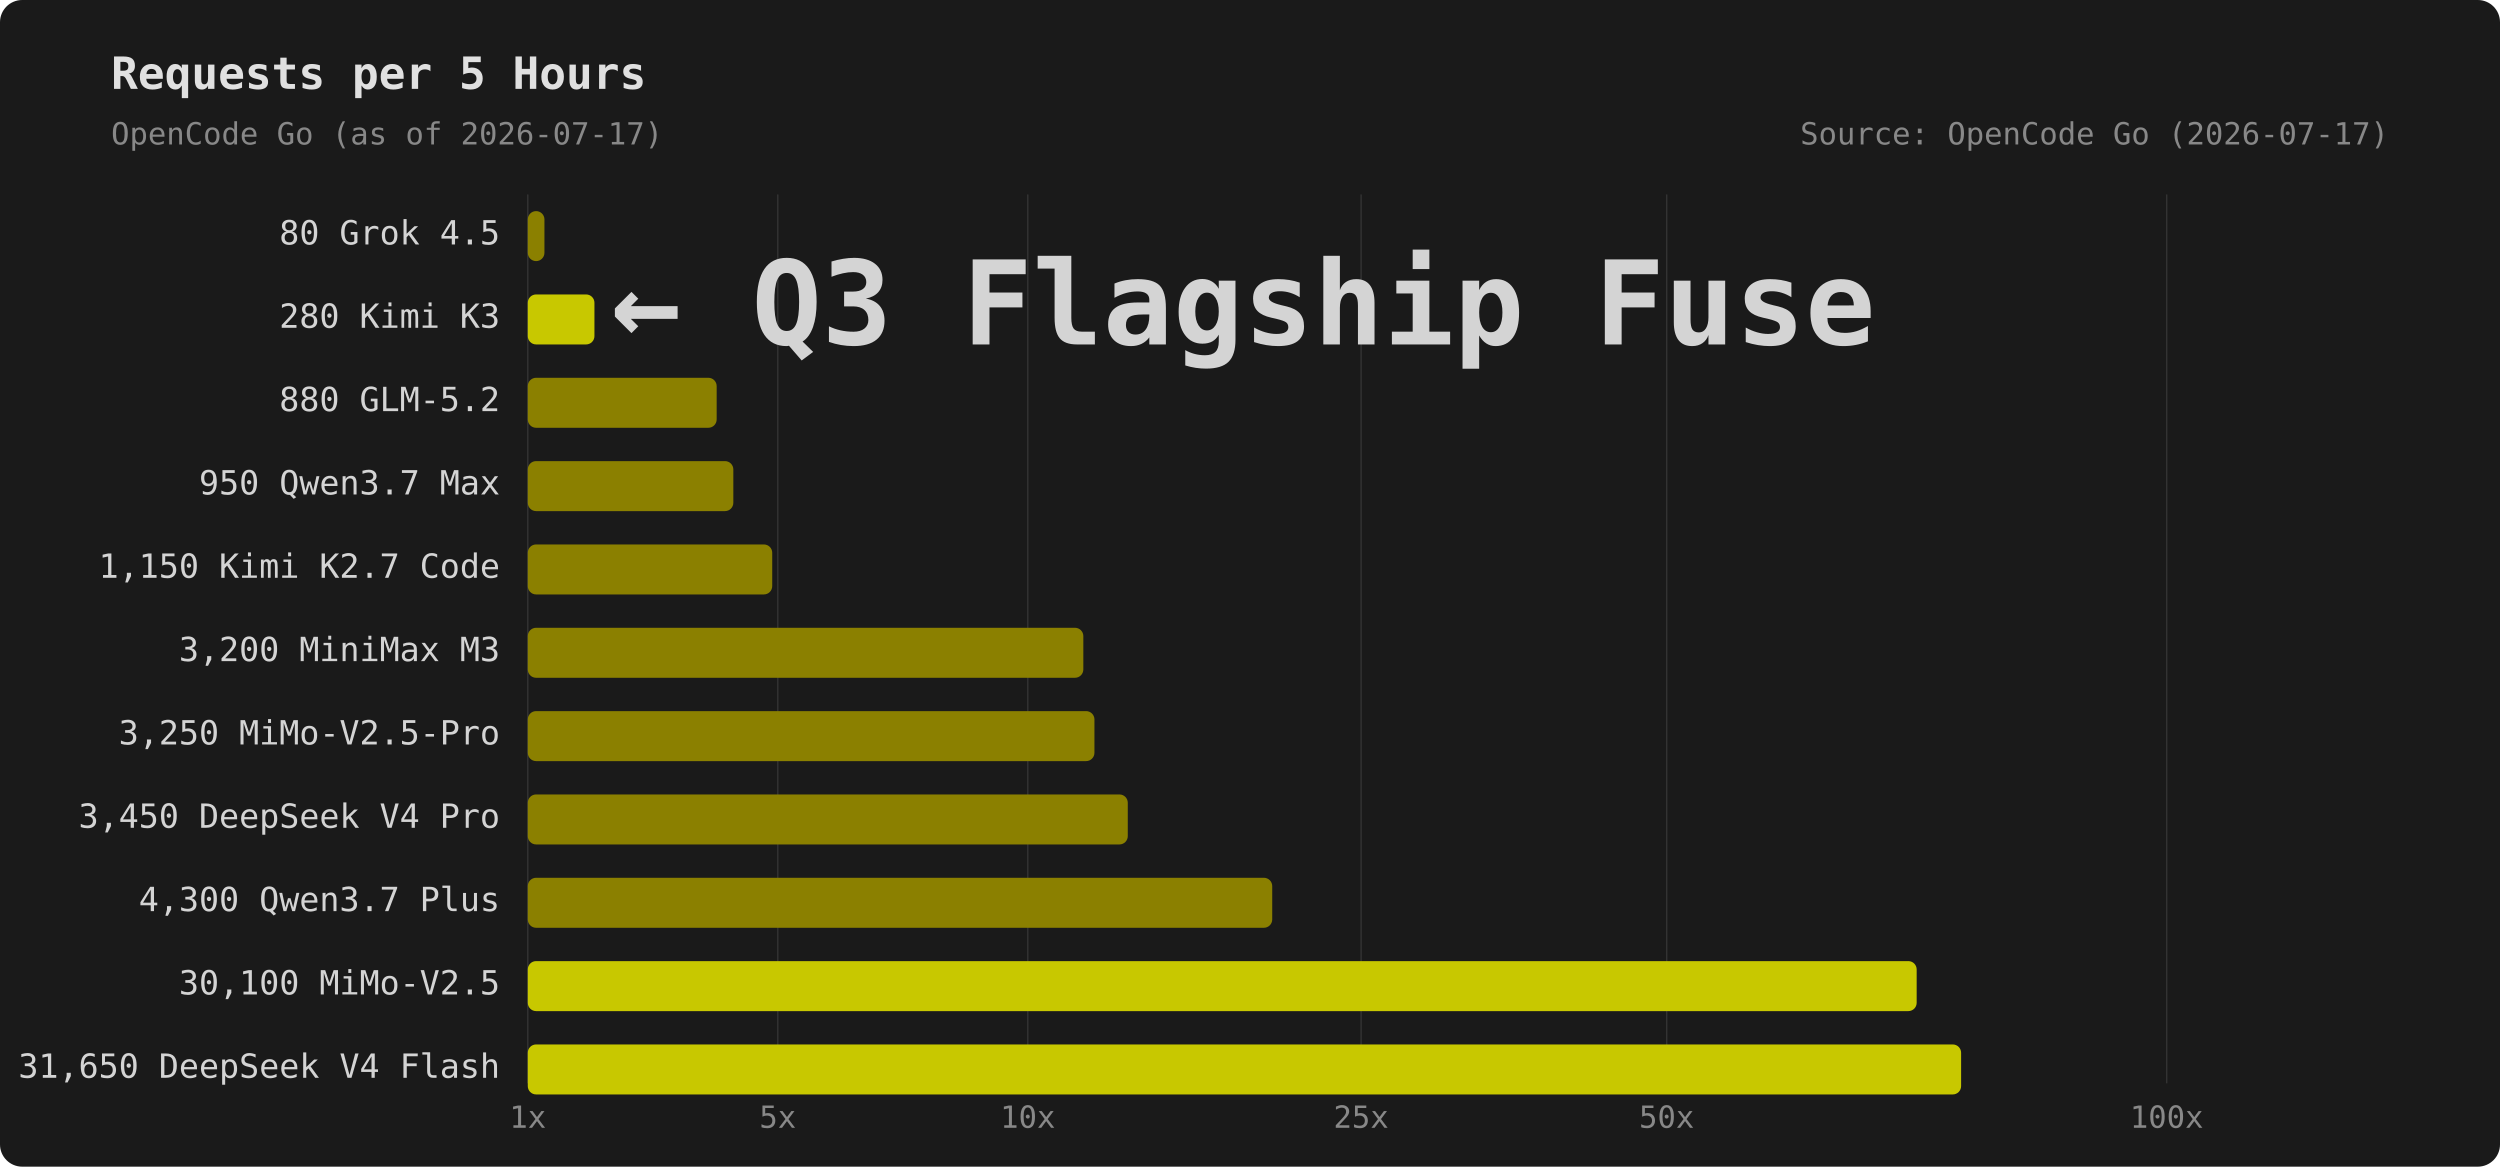
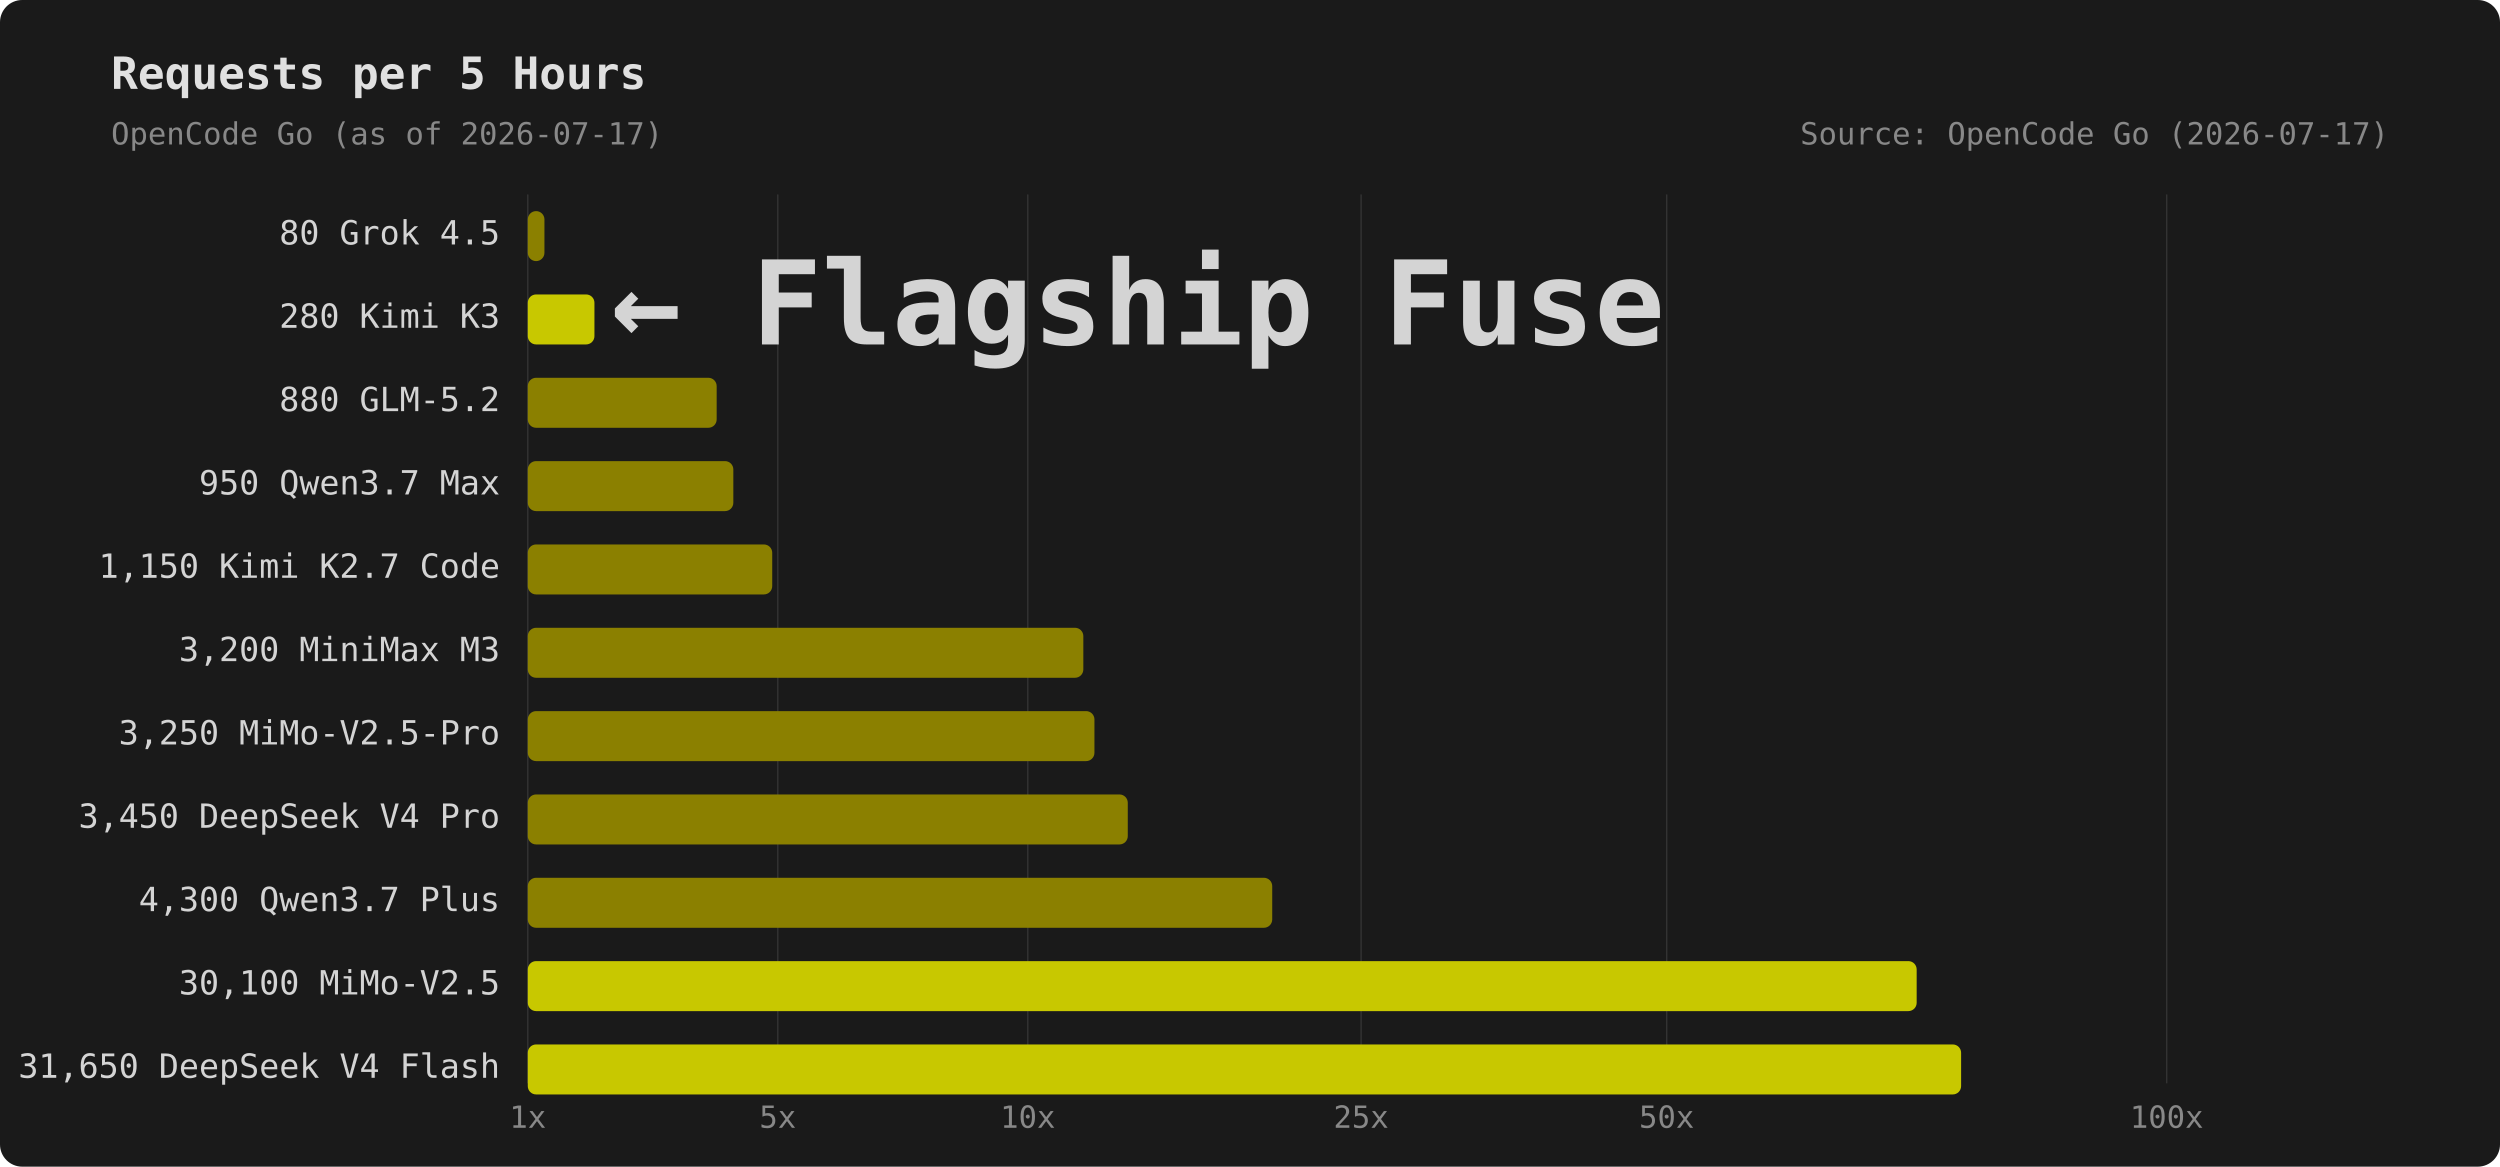
<svg xmlns="http://www.w3.org/2000/svg" width="900" height="420" viewBox="0 0 900 420">
  <defs>
    <style>
    text { font-family: 'Consolas', 'SF Mono', monospace; fill: #d4d4d4; }
    .title { font-size: 16px; font-weight: bold; fill: #e0e0e0; }
    .label { font-size: 12px; }
    .axis-label { font-size: 11px; fill: #888; }
    .grid { stroke: #333; stroke-width: 0.5; }
    .bar { rx: 3; ry: 3; }
  </style>
  </defs>
  <rect width="900" height="420" fill="#1a1a1a" rx="8" />
  <text x="40" y="32" class="title">Requests per 5 Hours</text>
  <text x="40" y="52" class="axis-label">OpenCode Go (as of 2026-07-17)</text>
  <line x1="190" y1="70" x2="190" y2="390" class="grid" />
  <line x1="280" y1="70" x2="280" y2="390" class="grid" />
  <line x1="370" y1="70" x2="370" y2="390" class="grid" />
  <line x1="490" y1="70" x2="490" y2="390" class="grid" />
  <line x1="600" y1="70" x2="600" y2="390" class="grid" />
  <line x1="780" y1="70" x2="780" y2="390" class="grid" />
  <text x="190" y="406" class="axis-label" text-anchor="middle">1x</text>
  <text x="280" y="406" class="axis-label" text-anchor="middle">5x</text>
  <text x="370" y="406" class="axis-label" text-anchor="middle">10x</text>
  <text x="490" y="406" class="axis-label" text-anchor="middle">25x</text>
  <text x="600" y="406" class="axis-label" text-anchor="middle">50x</text>
  <text x="780" y="406" class="axis-label" text-anchor="middle">100x</text>
  <text x="180" y="88" class="label" text-anchor="end">80 Grok 4.5</text>
  <rect x="190" y="76" width="6" height="18" class="bar" fill="#8B8000" />
  <text x="180" y="118" class="label" text-anchor="end">280 Kimi K3</text>
  <rect x="190" y="106" width="24" height="18" class="bar" fill="#C8C800" />
-   <text x="220" y="124" font-size="42" font-weight="bold" fill="#C8C800">← Q3 Flagship Fuse</text>
+   <text x="220" y="124" font-size="42" font-weight="bold" fill="#C8C800">← Flagship Fuse</text>
  <text x="180" y="148" class="label" text-anchor="end">880 GLM-5.2</text>
  <rect x="190" y="136" width="68" height="18" class="bar" fill="#8B8000" />
  <text x="180" y="178" class="label" text-anchor="end">950 Qwen3.7 Max</text>
  <rect x="190" y="166" width="74" height="18" class="bar" fill="#8B8000" />
  <text x="180" y="208" class="label" text-anchor="end">1,150 Kimi K2.7 Code</text>
  <rect x="190" y="196" width="88" height="18" class="bar" fill="#8B8000" />
  <text x="180" y="238" class="label" text-anchor="end">3,200 MiniMax M3</text>
  <rect x="190" y="226" width="200" height="18" class="bar" fill="#8B8000" />
  <text x="180" y="268" class="label" text-anchor="end">3,250 MiMo-V2.5-Pro</text>
  <rect x="190" y="256" width="204" height="18" class="bar" fill="#8B8000" />
  <text x="180" y="298" class="label" text-anchor="end">3,450 DeepSeek V4 Pro</text>
  <rect x="190" y="286" width="216" height="18" class="bar" fill="#8B8000" />
  <text x="180" y="328" class="label" text-anchor="end">4,300 Qwen3.7 Plus</text>
  <rect x="190" y="316" width="268" height="18" class="bar" fill="#8B8000" />
  <text x="180" y="358" class="label" text-anchor="end">30,100 MiMo-V2.5</text>
  <rect x="190" y="346" width="500" height="18" class="bar" fill="#C8C800" />
  <text x="180" y="388" class="label" text-anchor="end">31,650 DeepSeek V4 Flash</text>
  <rect x="190" y="376" width="516" height="18" class="bar" fill="#C8C800" />
  <text x="860" y="52" class="axis-label" text-anchor="end" fill="#555">Source: OpenCode Go (2026-07-17)</text>
</svg>
